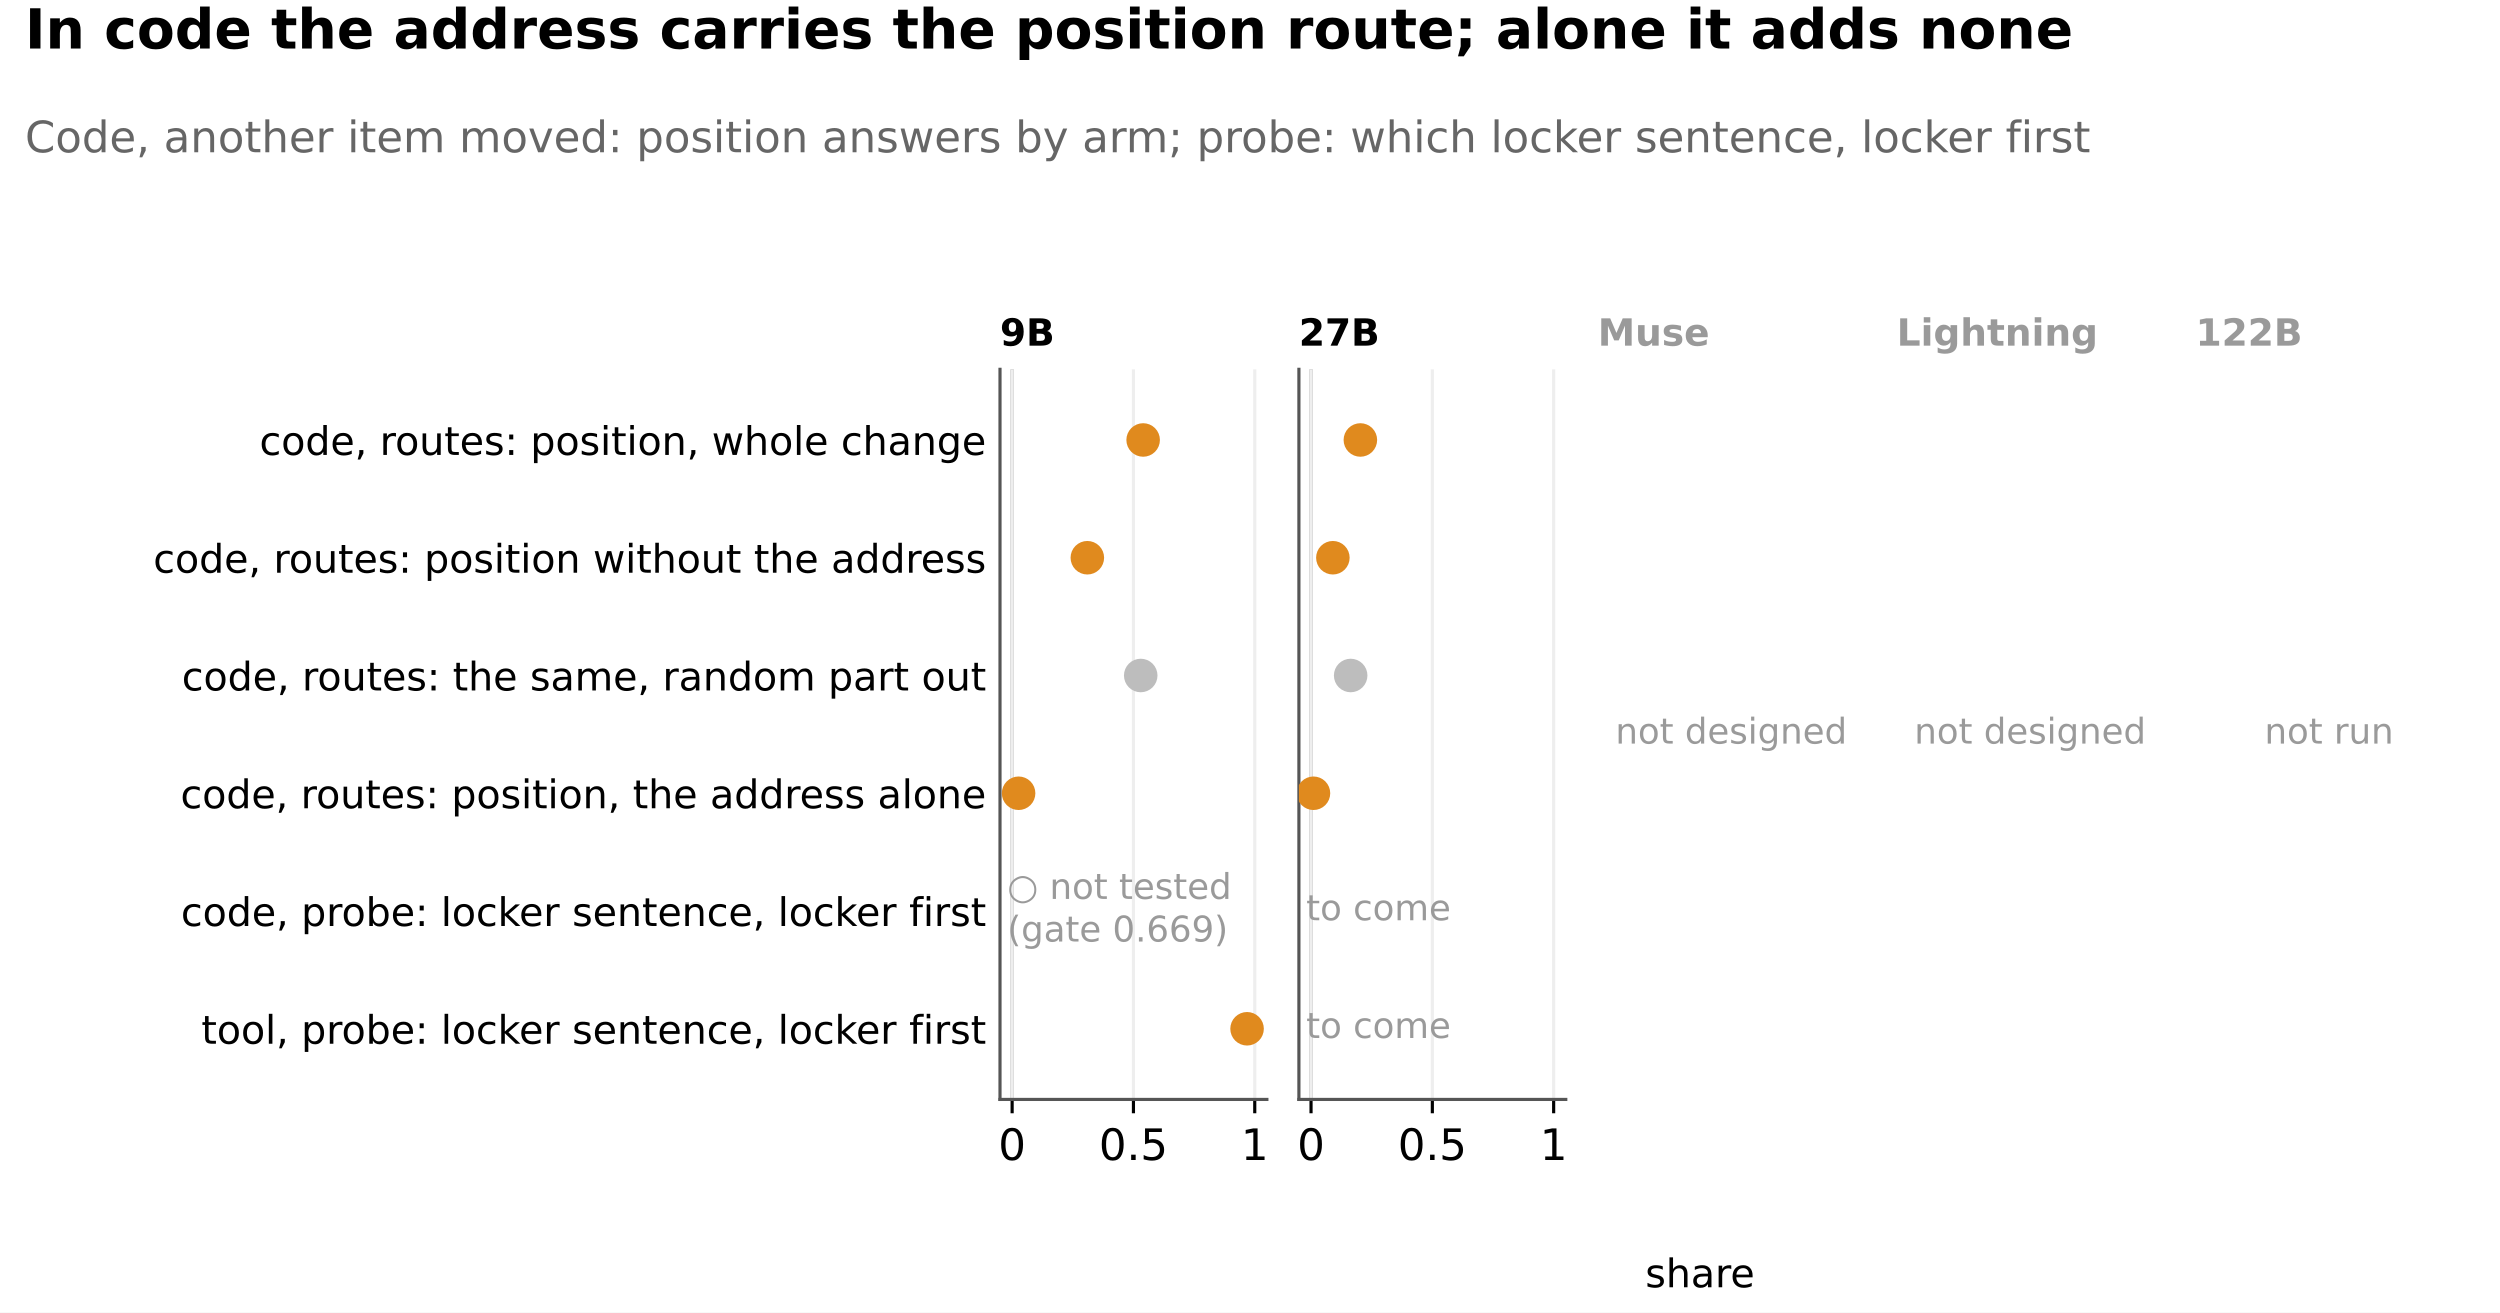
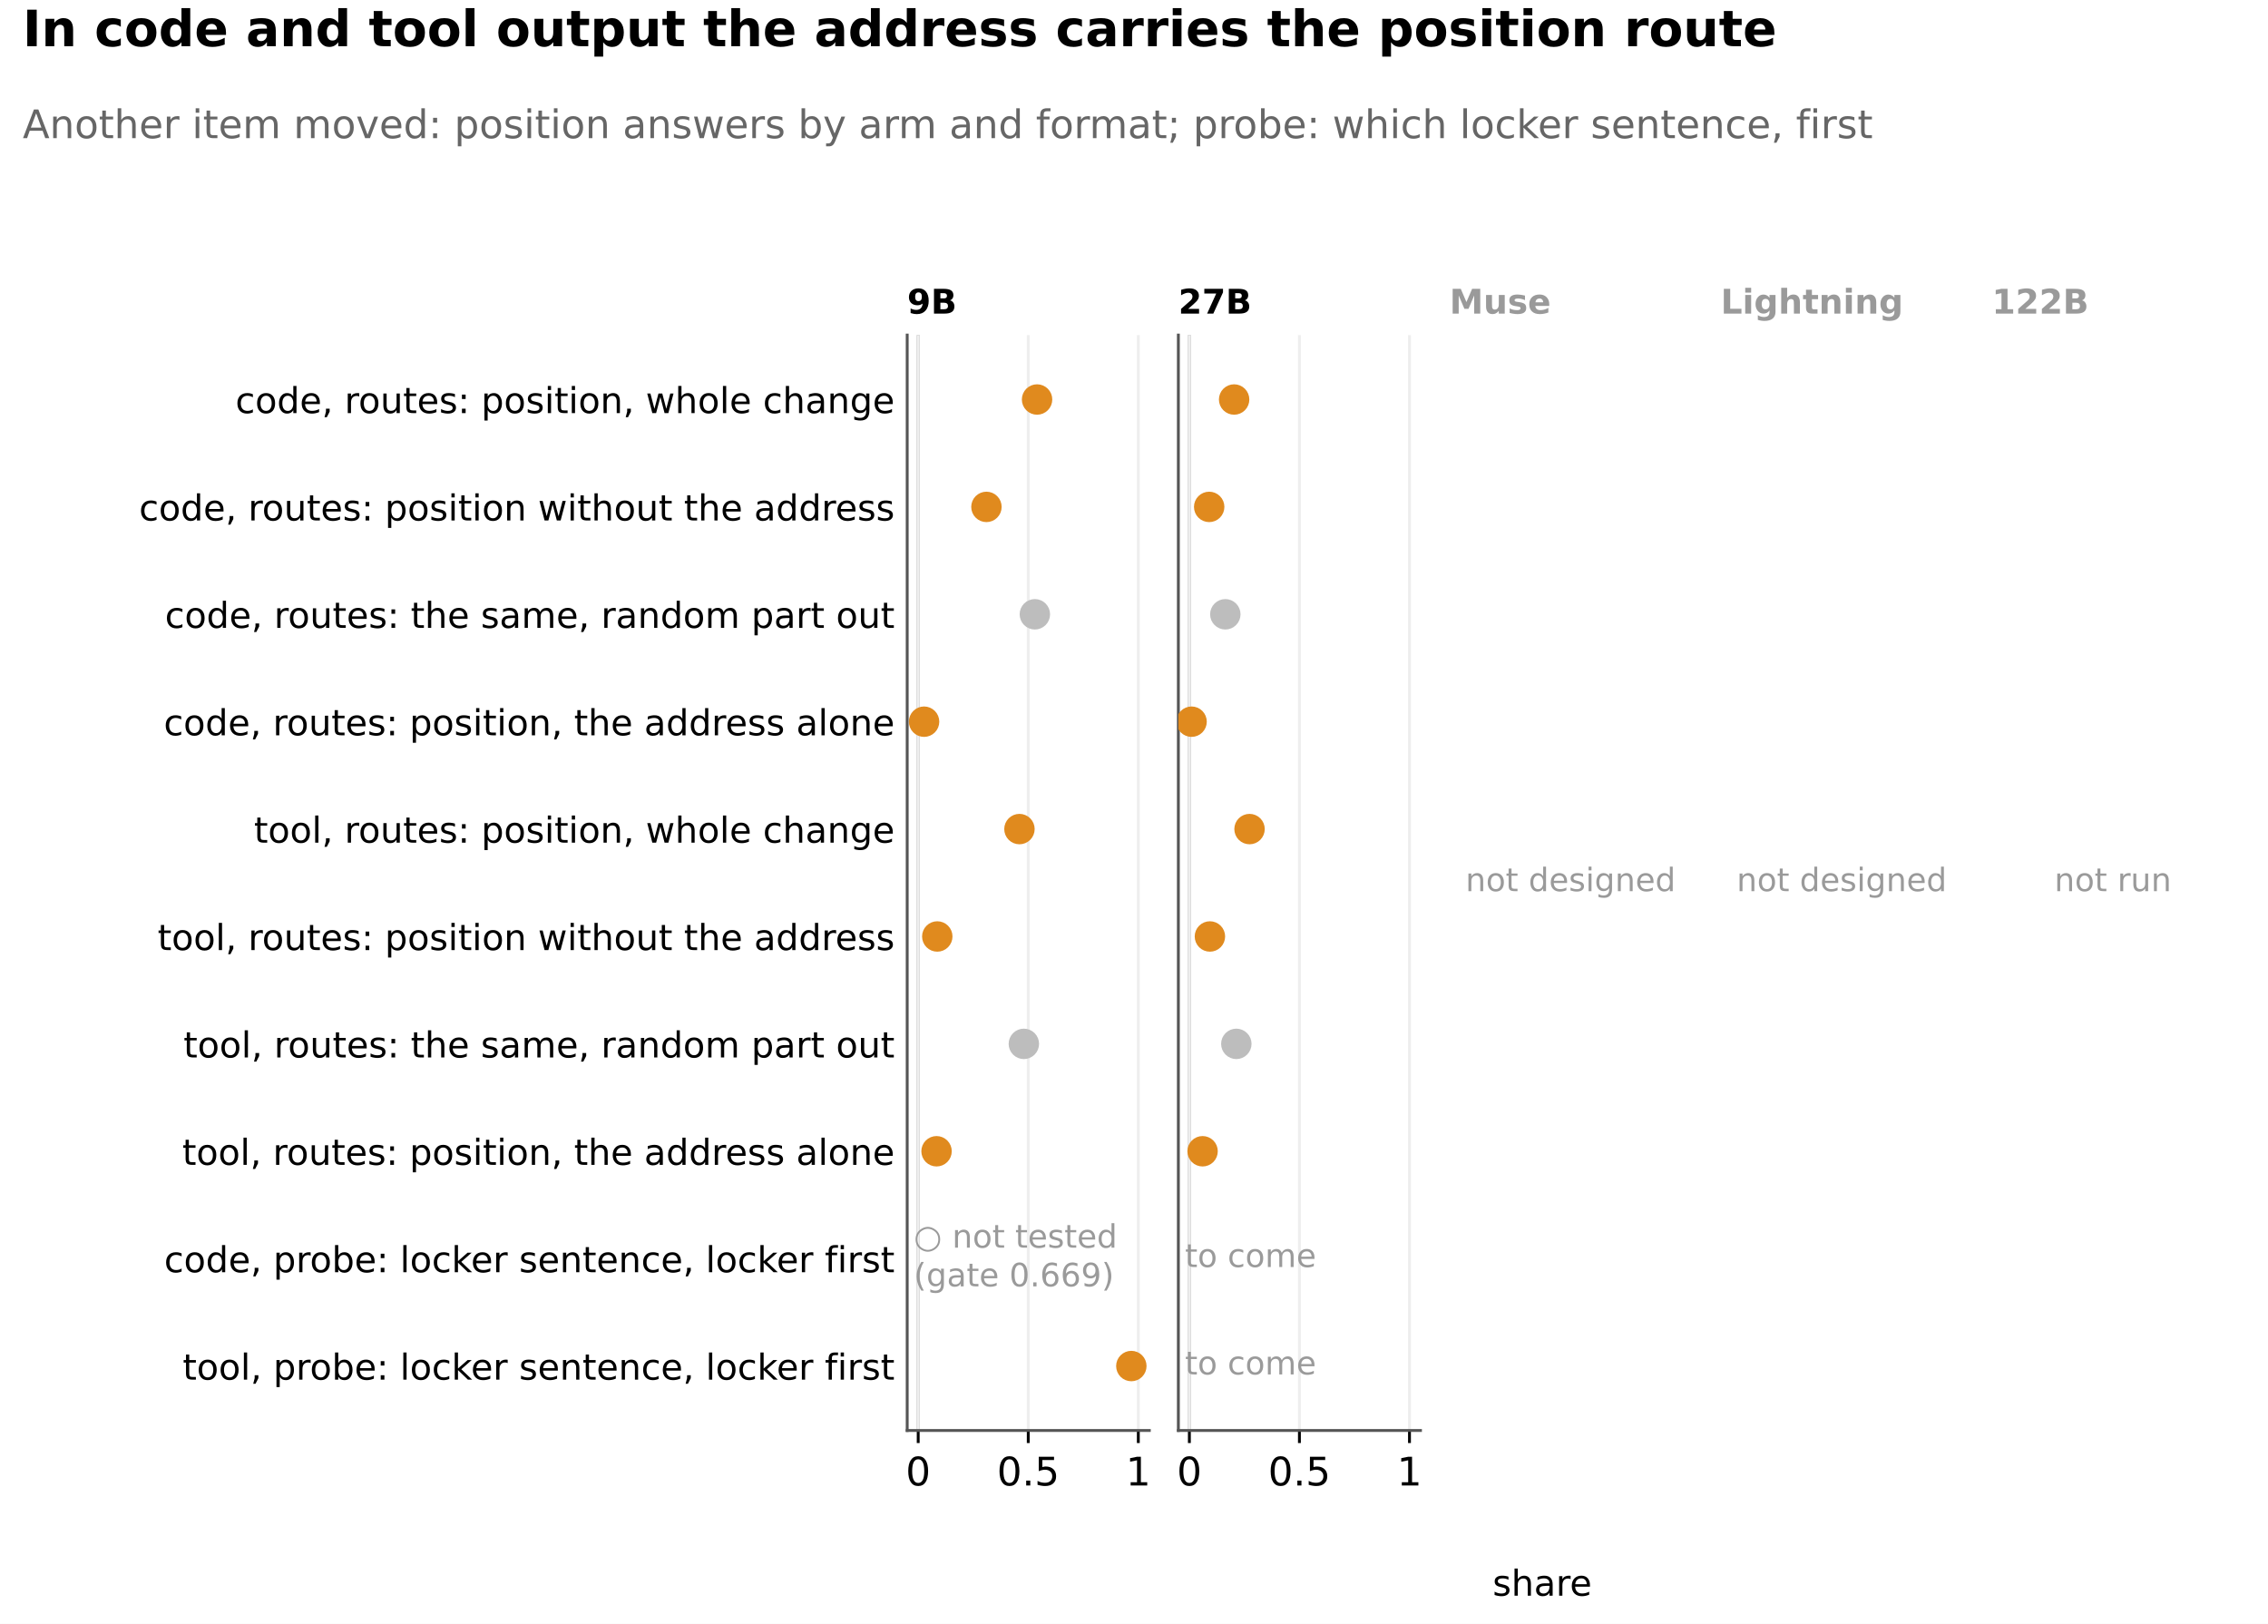
- <svg xmlns="http://www.w3.org/2000/svg" xmlns:xlink="http://www.w3.org/1999/xlink" width="633.6pt" height="332.64pt" viewBox="0 0 633.6 332.64" version="1.1">
+ <svg xmlns="http://www.w3.org/2000/svg" xmlns:xlink="http://www.w3.org/1999/xlink" width="633.6pt" height="453.6pt" viewBox="0 0 633.6 453.6" version="1.1">
  <defs>
    <style type="text/css">*{stroke-linejoin: round; stroke-linecap: butt}</style>
  </defs>
  <g id="figure_1">
    <g id="patch_1">
-       <path d="M 0 332.64  L 633.6 332.64  L 633.6 0  L 0 0  z " style="fill: #ffffff" />
+       <path d="M 0 453.6  L 633.6 453.6  L 633.6 0  L 0 0  z " style="fill: #ffffff" />
    </g>
    <g id="axes_1">
      <g id="patch_2">
-         <path d="M 253.44 278.64  L 321.078 278.64  L 321.078 93.6  L 253.44 93.6  z " style="fill: #ffffff" />
+         <path d="M 253.44 399.6  L 321.078 399.6  L 321.078 93.6  L 253.44 93.6  z " style="fill: #ffffff" />
      </g>
      <g id="line2d_1">
-         <path d="M 256.514 278.64  L 256.514 93.6  " clip-path="url(#pa0e2d86a57)" style="fill: none; stroke: #999999; stroke-width: 0.8; stroke-linecap: square" />
+         <path d="M 256.514 399.6  L 256.514 93.6  " clip-path="url(#p64f26c3199)" style="fill: none; stroke: #999999; stroke-width: 0.8; stroke-linecap: square" />
      </g>
      <g id="matplotlib.axis_1">
        <g id="xtick_1">
          <g id="line2d_2">
-             <path d="M 256.514 278.64  L 256.514 93.6  " clip-path="url(#pa0e2d86a57)" style="fill: none; stroke: #eeeeee; stroke-width: 0.8; stroke-linecap: square" />
+             <path d="M 256.514 399.6  L 256.514 93.6  " clip-path="url(#p64f26c3199)" style="fill: none; stroke: #eeeeee; stroke-width: 0.8; stroke-linecap: square" />
          </g>
          <g id="line2d_3">
            <defs>
-               <path id="m071f15748c" d="M 0 0  L 0 3.5  " style="stroke: #000000; stroke-width: 0.8" />
+               <path id="m9d9a8c5afd" d="M 0 0  L 0 3.5  " style="stroke: #000000; stroke-width: 0.8" />
            </defs>
            <g>
-               <use xlink:href="#m071f15748c" x="256.514" y="278.64" style="stroke: #000000; stroke-width: 0.8" />
+               <use xlink:href="#m9d9a8c5afd" x="256.514" y="399.6" style="stroke: #000000; stroke-width: 0.8" />
            </g>
          </g>
          <g id="text_1">
-             <text style="font-size: 11px; font-family: 'DejaVu Sans'; text-anchor: middle" x="256.514" y="293.997" transform="rotate(-0 256.5145 293.9974)">0</text>
+             <text style="font-size: 11px; font-family: 'DejaVu Sans'; text-anchor: middle" x="256.514" y="414.957" transform="rotate(-0 256.5145 414.9574)">0</text>
          </g>
        </g>
        <g id="xtick_2">
          <g id="line2d_4">
-             <path d="M 287.259 278.64  L 287.259 93.6  " clip-path="url(#pa0e2d86a57)" style="fill: none; stroke: #eeeeee; stroke-width: 0.8; stroke-linecap: square" />
+             <path d="M 287.259 399.6  L 287.259 93.6  " clip-path="url(#p64f26c3199)" style="fill: none; stroke: #eeeeee; stroke-width: 0.8; stroke-linecap: square" />
          </g>
          <g id="line2d_5">
            <g>
-               <use xlink:href="#m071f15748c" x="287.259" y="278.64" style="stroke: #000000; stroke-width: 0.8" />
+               <use xlink:href="#m9d9a8c5afd" x="287.259" y="399.6" style="stroke: #000000; stroke-width: 0.8" />
            </g>
          </g>
          <g id="text_2">
-             <text style="font-size: 11px; font-family: 'DejaVu Sans'; text-anchor: middle" x="287.259" y="293.997" transform="rotate(-0 287.259 293.9974)">0.5</text>
+             <text style="font-size: 11px; font-family: 'DejaVu Sans'; text-anchor: middle" x="287.259" y="414.957" transform="rotate(-0 287.259 414.9574)">0.5</text>
          </g>
        </g>
        <g id="xtick_3">
          <g id="line2d_6">
-             <path d="M 318.004 278.64  L 318.004 93.6  " clip-path="url(#pa0e2d86a57)" style="fill: none; stroke: #eeeeee; stroke-width: 0.8; stroke-linecap: square" />
+             <path d="M 318.004 399.6  L 318.004 93.6  " clip-path="url(#p64f26c3199)" style="fill: none; stroke: #eeeeee; stroke-width: 0.8; stroke-linecap: square" />
          </g>
          <g id="line2d_7">
            <g>
-               <use xlink:href="#m071f15748c" x="318.004" y="278.64" style="stroke: #000000; stroke-width: 0.8" />
+               <use xlink:href="#m9d9a8c5afd" x="318.004" y="399.6" style="stroke: #000000; stroke-width: 0.8" />
            </g>
          </g>
          <g id="text_3">
-             <text style="font-size: 11px; font-family: 'DejaVu Sans'; text-anchor: middle" x="318.004" y="293.997" transform="rotate(-0 318.0035 293.9974)">1</text>
+             <text style="font-size: 11px; font-family: 'DejaVu Sans'; text-anchor: middle" x="318.004" y="414.957" transform="rotate(-0 318.0035 414.9574)">1</text>
          </g>
        </g>
      </g>
      <g id="matplotlib.axis_2">
        <g id="ytick_1">
          <g id="line2d_8" />
          <g id="text_4">
-             <text style="font-size: 10px; font-family: 'DejaVu Sans'; text-anchor: end" x="249.94" y="115.306" transform="rotate(-0 249.94 115.3063)">code, routes: position, whole change</text>
+             <text style="font-size: 10px; font-family: 'DejaVu Sans'; text-anchor: end" x="249.94" y="115.399" transform="rotate(-0 249.94 115.3992)">code, routes: position, whole change</text>
          </g>
        </g>
        <g id="ytick_2">
          <g id="line2d_9" />
          <g id="text_5">
-             <text style="font-size: 10px; font-family: 'DejaVu Sans'; text-anchor: end" x="249.94" y="145.151" transform="rotate(-0 249.94 145.1515)">code, routes: position without the address</text>
+             <text style="font-size: 10px; font-family: 'DejaVu Sans'; text-anchor: end" x="249.94" y="145.399" transform="rotate(-0 249.94 145.3992)">code, routes: position without the address</text>
          </g>
        </g>
        <g id="ytick_3">
          <g id="line2d_10" />
          <g id="text_6">
-             <text style="font-size: 10px; font-family: 'DejaVu Sans'; text-anchor: end" x="249.94" y="174.997" transform="rotate(-0 249.94 174.9966)">code, routes: the same, random part out</text>
+             <text style="font-size: 10px; font-family: 'DejaVu Sans'; text-anchor: end" x="249.94" y="175.399" transform="rotate(-0 249.94 175.3992)">code, routes: the same, random part out</text>
          </g>
        </g>
        <g id="ytick_4">
          <g id="line2d_11" />
          <g id="text_7">
-             <text style="font-size: 10px; font-family: 'DejaVu Sans'; text-anchor: end" x="249.94" y="204.842" transform="rotate(-0 249.94 204.8418)">code, routes: position, the address alone</text>
+             <text style="font-size: 10px; font-family: 'DejaVu Sans'; text-anchor: end" x="249.94" y="205.399" transform="rotate(-0 249.94 205.3992)">code, routes: position, the address alone</text>
          </g>
        </g>
        <g id="ytick_5">
          <g id="line2d_12" />
          <g id="text_8">
-             <text style="font-size: 10px; font-family: 'DejaVu Sans'; text-anchor: end" x="249.94" y="234.687" transform="rotate(-0 249.94 234.687)">code, probe: locker sentence, locker first</text>
+             <text style="font-size: 10px; font-family: 'DejaVu Sans'; text-anchor: end" x="249.94" y="235.399" transform="rotate(-0 249.94 235.3992)">tool, routes: position, whole change</text>
          </g>
        </g>
        <g id="ytick_6">
          <g id="line2d_13" />
          <g id="text_9">
-             <text style="font-size: 10px; font-family: 'DejaVu Sans'; text-anchor: end" x="249.94" y="264.532" transform="rotate(-0 249.94 264.5321)">tool, probe: locker sentence, locker first</text>
-           </g>
-         </g>
-       </g>
-       <g id="line2d_14">
-         <path d="M 287.164 111.507  L 292.623 111.507  " clip-path="url(#pa0e2d86a57)" style="fill: none; stroke: #e08a1e; stroke-width: 1.6" />
-       </g>
-       <g id="line2d_15">
-         <path d="M 273.284 141.352  L 278.106 141.352  " clip-path="url(#pa0e2d86a57)" style="fill: none; stroke: #e08a1e; stroke-width: 1.6" />
-       </g>
-       <g id="line2d_16">
-         <path d="M 286.38 171.197  L 292.166 171.197  " clip-path="url(#pa0e2d86a57)" style="fill: none; stroke: #bdbdbd; stroke-width: 1.6" />
-       </g>
-       <g id="line2d_17">
-         <path d="M 257.221 201.043  L 259.215 201.043  " clip-path="url(#pa0e2d86a57)" style="fill: none; stroke: #e08a1e; stroke-width: 1.6" />
+             <text style="font-size: 10px; font-family: 'DejaVu Sans'; text-anchor: end" x="249.94" y="265.399" transform="rotate(-0 249.94 265.3992)">tool, routes: position without the address</text>
+           </g>
+         </g>
+         <g id="ytick_7">
+           <g id="line2d_14" />
+           <g id="text_10">
+             <text style="font-size: 10px; font-family: 'DejaVu Sans'; text-anchor: end" x="249.94" y="295.399" transform="rotate(-0 249.94 295.3992)">tool, routes: the same, random part out</text>
+           </g>
+         </g>
+         <g id="ytick_8">
+           <g id="line2d_15" />
+           <g id="text_11">
+             <text style="font-size: 10px; font-family: 'DejaVu Sans'; text-anchor: end" x="249.94" y="325.399" transform="rotate(-0 249.94 325.3992)">tool, routes: position, the address alone</text>
+           </g>
+         </g>
+         <g id="ytick_9">
+           <g id="line2d_16" />
+           <g id="text_12">
+             <text style="font-size: 10px; font-family: 'DejaVu Sans'; text-anchor: end" x="249.94" y="355.399" transform="rotate(-0 249.94 355.3992)">code, probe: locker sentence, locker first</text>
+           </g>
+         </g>
+         <g id="ytick_10">
+           <g id="line2d_17" />
+           <g id="text_13">
+             <text style="font-size: 10px; font-family: 'DejaVu Sans'; text-anchor: end" x="249.94" y="385.399" transform="rotate(-0 249.94 385.3992)">tool, probe: locker sentence, locker first</text>
+           </g>
+         </g>
      </g>
      <g id="line2d_18">
-         <path d="M 315.198 260.733  L 316.861 260.733  " clip-path="url(#pa0e2d86a57)" style="fill: none; stroke: #e08a1e; stroke-width: 1.6" />
+         <path d="M 287.164 111.6  L 292.623 111.6  " clip-path="url(#p64f26c3199)" style="fill: none; stroke: #e08a1e; stroke-width: 1.6" />
+       </g>
+       <g id="line2d_19">
+         <path d="M 273.284 141.6  L 278.106 141.6  " clip-path="url(#p64f26c3199)" style="fill: none; stroke: #e08a1e; stroke-width: 1.6" />
+       </g>
+       <g id="line2d_20">
+         <path d="M 286.38 171.6  L 292.166 171.6  " clip-path="url(#p64f26c3199)" style="fill: none; stroke: #bdbdbd; stroke-width: 1.6" />
+       </g>
+       <g id="line2d_21">
+         <path d="M 257.221 201.6  L 259.215 201.6  " clip-path="url(#p64f26c3199)" style="fill: none; stroke: #e08a1e; stroke-width: 1.6" />
+       </g>
+       <g id="line2d_22">
+         <path d="M 281.958 231.6  L 287.585 231.6  " clip-path="url(#p64f26c3199)" style="fill: none; stroke: #e08a1e; stroke-width: 1.6" />
+       </g>
+       <g id="line2d_23">
+         <path d="M 259.868 261.6  L 263.973 261.6  " clip-path="url(#p64f26c3199)" style="fill: none; stroke: #e08a1e; stroke-width: 1.6" />
+       </g>
+       <g id="line2d_24">
+         <path d="M 282.601 291.6  L 289.164 291.6  " clip-path="url(#p64f26c3199)" style="fill: none; stroke: #bdbdbd; stroke-width: 1.6" />
+       </g>
+       <g id="line2d_25">
+         <path d="M 259.599 321.6  L 263.901 321.6  " clip-path="url(#p64f26c3199)" style="fill: none; stroke: #e08a1e; stroke-width: 1.6" />
+       </g>
+       <g id="line2d_26">
+         <path d="M 315.198 381.6  L 316.861 381.6  " clip-path="url(#p64f26c3199)" style="fill: none; stroke: #e08a1e; stroke-width: 1.6" />
      </g>
      <g id="patch_3">
-         <path d="M 253.44 278.64  L 253.44 93.6  " style="fill: none; stroke: #555555; stroke-width: 0.8; stroke-linejoin: miter; stroke-linecap: square" />
+         <path d="M 253.44 399.6  L 253.44 93.6  " style="fill: none; stroke: #555555; stroke-width: 0.8; stroke-linejoin: miter; stroke-linecap: square" />
      </g>
      <g id="patch_4">
-         <path d="M 253.44 278.64  L 321.078 278.64  " style="fill: none; stroke: #555555; stroke-width: 0.8; stroke-linejoin: miter; stroke-linecap: square" />
-       </g>
-       <g id="line2d_19">
+         <path d="M 253.44 399.6  L 321.078 399.6  " style="fill: none; stroke: #555555; stroke-width: 0.8; stroke-linejoin: miter; stroke-linecap: square" />
+       </g>
+       <g id="line2d_27">
        <defs>
-           <path id="md4e9da9009" d="M 0 3.5  C 0.928 3.5 1.819 3.131 2.475 2.475  C 3.131 1.819 3.5 0.928 3.5 0  C 3.5 -0.928 3.131 -1.819 2.475 -2.475  C 1.819 -3.131 0.928 -3.5 0 -3.5  C -0.928 -3.5 -1.819 -3.131 -2.475 -2.475  C -3.131 -1.819 -3.5 -0.928 -3.5 0  C -3.5 0.928 -3.131 1.819 -2.475 2.475  C -1.819 3.131 -0.928 3.5 0 3.5  z " style="stroke: #e08a1e; stroke-width: 1.5" />
+           <path id="m78626f4e83" d="M 0 3.5  C 0.928 3.5 1.819 3.131 2.475 2.475  C 3.131 1.819 3.5 0.928 3.5 0  C 3.5 -0.928 3.131 -1.819 2.475 -2.475  C 1.819 -3.131 0.928 -3.5 0 -3.5  C -0.928 -3.5 -1.819 -3.131 -2.475 -2.475  C -3.131 -1.819 -3.5 -0.928 -3.5 0  C -3.5 0.928 -3.131 1.819 -2.475 2.475  C -1.819 3.131 -0.928 3.5 0 3.5  z " style="stroke: #e08a1e; stroke-width: 1.5" />
        </defs>
-         <g clip-path="url(#pa0e2d86a57)">
-           <use xlink:href="#md4e9da9009" x="289.719" y="111.507" style="fill: #e08a1e; stroke: #e08a1e; stroke-width: 1.5" />
-         </g>
-       </g>
-       <g id="line2d_20">
-         <g clip-path="url(#pa0e2d86a57)">
-           <use xlink:href="#md4e9da9009" x="275.576" y="141.352" style="fill: #e08a1e; stroke: #e08a1e; stroke-width: 1.5" />
-         </g>
-       </g>
-       <g id="line2d_21">
+         <g clip-path="url(#p64f26c3199)">
+           <use xlink:href="#m78626f4e83" x="289.719" y="111.6" style="fill: #e08a1e; stroke: #e08a1e; stroke-width: 1.5" />
+         </g>
+       </g>
+       <g id="line2d_28">
+         <g clip-path="url(#p64f26c3199)">
+           <use xlink:href="#m78626f4e83" x="275.576" y="141.6" style="fill: #e08a1e; stroke: #e08a1e; stroke-width: 1.5" />
+         </g>
+       </g>
+       <g id="line2d_29">
        <defs>
-           <path id="m350bce3944" d="M 0 3.5  C 0.928 3.5 1.819 3.131 2.475 2.475  C 3.131 1.819 3.5 0.928 3.5 0  C 3.5 -0.928 3.131 -1.819 2.475 -2.475  C 1.819 -3.131 0.928 -3.5 0 -3.5  C -0.928 -3.5 -1.819 -3.131 -2.475 -2.475  C -3.131 -1.819 -3.5 -0.928 -3.5 0  C -3.5 0.928 -3.131 1.819 -2.475 2.475  C -1.819 3.131 -0.928 3.5 0 3.5  z " style="stroke: #bdbdbd; stroke-width: 1.5" />
+           <path id="ma3477581e6" d="M 0 3.5  C 0.928 3.5 1.819 3.131 2.475 2.475  C 3.131 1.819 3.5 0.928 3.5 0  C 3.5 -0.928 3.131 -1.819 2.475 -2.475  C 1.819 -3.131 0.928 -3.5 0 -3.5  C -0.928 -3.5 -1.819 -3.131 -2.475 -2.475  C -3.131 -1.819 -3.5 -0.928 -3.5 0  C -3.5 0.928 -3.131 1.819 -2.475 2.475  C -1.819 3.131 -0.928 3.5 0 3.5  z " style="stroke: #bdbdbd; stroke-width: 1.5" />
        </defs>
-         <g clip-path="url(#pa0e2d86a57)">
-           <use xlink:href="#m350bce3944" x="289.104" y="171.197" style="fill: #bdbdbd; stroke: #bdbdbd; stroke-width: 1.5" />
-         </g>
-       </g>
-       <g id="line2d_22">
-         <g clip-path="url(#pa0e2d86a57)">
-           <use xlink:href="#md4e9da9009" x="258.154" y="201.043" style="fill: #e08a1e; stroke: #e08a1e; stroke-width: 1.5" />
-         </g>
-       </g>
-       <g id="text_10">
-         <text style="font-size: 9px; font-family: 'DejaVu Sans'; fill: #9a9a9a" transform="translate(255.2847 227.8251)">○ not tested</text>
-         <text style="font-size: 9px; font-family: 'DejaVu Sans'; fill: #9a9a9a" transform="translate(255.2847 238.6269)">(gate 0.669)</text>
-       </g>
-       <g id="line2d_23">
-         <g clip-path="url(#pa0e2d86a57)">
-           <use xlink:href="#md4e9da9009" x="316.057" y="260.733" style="fill: #e08a1e; stroke: #e08a1e; stroke-width: 1.5" />
-         </g>
-       </g>
-       <g id="text_11">
+         <g clip-path="url(#p64f26c3199)">
+           <use xlink:href="#ma3477581e6" x="289.104" y="171.6" style="fill: #bdbdbd; stroke: #bdbdbd; stroke-width: 1.5" />
+         </g>
+       </g>
+       <g id="line2d_30">
+         <g clip-path="url(#p64f26c3199)">
+           <use xlink:href="#m78626f4e83" x="258.154" y="201.6" style="fill: #e08a1e; stroke: #e08a1e; stroke-width: 1.5" />
+         </g>
+       </g>
+       <g id="line2d_31">
+         <g clip-path="url(#p64f26c3199)">
+           <use xlink:href="#m78626f4e83" x="284.799" y="231.6" style="fill: #e08a1e; stroke: #e08a1e; stroke-width: 1.5" />
+         </g>
+       </g>
+       <g id="line2d_32">
+         <g clip-path="url(#p64f26c3199)">
+           <use xlink:href="#m78626f4e83" x="261.844" y="261.6" style="fill: #e08a1e; stroke: #e08a1e; stroke-width: 1.5" />
+         </g>
+       </g>
+       <g id="line2d_33">
+         <g clip-path="url(#p64f26c3199)">
+           <use xlink:href="#ma3477581e6" x="286.029" y="291.6" style="fill: #bdbdbd; stroke: #bdbdbd; stroke-width: 1.5" />
+         </g>
+       </g>
+       <g id="line2d_34">
+         <g clip-path="url(#p64f26c3199)">
+           <use xlink:href="#m78626f4e83" x="261.639" y="321.6" style="fill: #e08a1e; stroke: #e08a1e; stroke-width: 1.5" />
+         </g>
+       </g>
+       <g id="text_14">
+         <text style="font-size: 9px; font-family: 'DejaVu Sans'; fill: #9a9a9a" transform="translate(255.2847 348.5374)">○ not tested</text>
+         <text style="font-size: 9px; font-family: 'DejaVu Sans'; fill: #9a9a9a" transform="translate(255.2847 359.3391)">(gate 0.669)</text>
+       </g>
+       <g id="line2d_35">
+         <g clip-path="url(#p64f26c3199)">
+           <use xlink:href="#m78626f4e83" x="316.057" y="381.6" style="fill: #e08a1e; stroke: #e08a1e; stroke-width: 1.5" />
+         </g>
+       </g>
+       <g id="text_15">
        <text style="font-weight: 700; font-size: 9.5px; font-family: 'DejaVu Sans'; text-anchor: start" x="253.44" y="87.6" transform="rotate(-0 253.44 87.6)">9B</text>
      </g>
    </g>
    <g id="axes_2">
      <g id="patch_5">
-         <path d="M 329.195 278.64  L 396.832 278.64  L 396.832 93.6  L 329.195 93.6  z " style="fill: #ffffff" />
-       </g>
-       <g id="line2d_24">
-         <path d="M 332.269 278.64  L 332.269 93.6  " clip-path="url(#p5acf39298f)" style="fill: none; stroke: #999999; stroke-width: 0.8; stroke-linecap: square" />
+         <path d="M 329.195 399.6  L 396.832 399.6  L 396.832 93.6  L 329.195 93.6  z " style="fill: #ffffff" />
+       </g>
+       <g id="line2d_36">
+         <path d="M 332.269 399.6  L 332.269 93.6  " clip-path="url(#p9362817dd7)" style="fill: none; stroke: #999999; stroke-width: 0.8; stroke-linecap: square" />
      </g>
      <g id="matplotlib.axis_3">
        <g id="xtick_4">
-           <g id="line2d_25">
-             <path d="M 332.269 278.64  L 332.269 93.6  " clip-path="url(#p5acf39298f)" style="fill: none; stroke: #eeeeee; stroke-width: 0.8; stroke-linecap: square" />
-           </g>
-           <g id="line2d_26">
-             <g>
-               <use xlink:href="#m071f15748c" x="332.269" y="278.64" style="stroke: #000000; stroke-width: 0.8" />
-             </g>
-           </g>
-           <g id="text_12">
-             <text style="font-size: 11px; font-family: 'DejaVu Sans'; text-anchor: middle" x="332.269" y="293.997" transform="rotate(-0 332.269 293.9974)">0</text>
+           <g id="line2d_37">
+             <path d="M 332.269 399.6  L 332.269 93.6  " clip-path="url(#p9362817dd7)" style="fill: none; stroke: #eeeeee; stroke-width: 0.8; stroke-linecap: square" />
+           </g>
+           <g id="line2d_38">
+             <g>
+               <use xlink:href="#m9d9a8c5afd" x="332.269" y="399.6" style="stroke: #000000; stroke-width: 0.8" />
+             </g>
+           </g>
+           <g id="text_16">
+             <text style="font-size: 11px; font-family: 'DejaVu Sans'; text-anchor: middle" x="332.269" y="414.957" transform="rotate(-0 332.269 414.9574)">0</text>
          </g>
        </g>
        <g id="xtick_5">
-           <g id="line2d_27">
-             <path d="M 363.013 278.64  L 363.013 93.6  " clip-path="url(#p5acf39298f)" style="fill: none; stroke: #eeeeee; stroke-width: 0.8; stroke-linecap: square" />
-           </g>
-           <g id="line2d_28">
-             <g>
-               <use xlink:href="#m071f15748c" x="363.013" y="278.64" style="stroke: #000000; stroke-width: 0.8" />
-             </g>
-           </g>
-           <g id="text_13">
-             <text style="font-size: 11px; font-family: 'DejaVu Sans'; text-anchor: middle" x="363.013" y="293.997" transform="rotate(-0 363.0135 293.9974)">0.5</text>
+           <g id="line2d_39">
+             <path d="M 363.013 399.6  L 363.013 93.6  " clip-path="url(#p9362817dd7)" style="fill: none; stroke: #eeeeee; stroke-width: 0.8; stroke-linecap: square" />
+           </g>
+           <g id="line2d_40">
+             <g>
+               <use xlink:href="#m9d9a8c5afd" x="363.013" y="399.6" style="stroke: #000000; stroke-width: 0.8" />
+             </g>
+           </g>
+           <g id="text_17">
+             <text style="font-size: 11px; font-family: 'DejaVu Sans'; text-anchor: middle" x="363.013" y="414.957" transform="rotate(-0 363.0135 414.9574)">0.5</text>
          </g>
        </g>
        <g id="xtick_6">
-           <g id="line2d_29">
-             <path d="M 393.758 278.64  L 393.758 93.6  " clip-path="url(#p5acf39298f)" style="fill: none; stroke: #eeeeee; stroke-width: 0.8; stroke-linecap: square" />
-           </g>
-           <g id="line2d_30">
-             <g>
-               <use xlink:href="#m071f15748c" x="393.758" y="278.64" style="stroke: #000000; stroke-width: 0.8" />
-             </g>
-           </g>
-           <g id="text_14">
-             <text style="font-size: 11px; font-family: 'DejaVu Sans'; text-anchor: middle" x="393.758" y="293.997" transform="rotate(-0 393.758 293.9974)">1</text>
+           <g id="line2d_41">
+             <path d="M 393.758 399.6  L 393.758 93.6  " clip-path="url(#p9362817dd7)" style="fill: none; stroke: #eeeeee; stroke-width: 0.8; stroke-linecap: square" />
+           </g>
+           <g id="line2d_42">
+             <g>
+               <use xlink:href="#m9d9a8c5afd" x="393.758" y="399.6" style="stroke: #000000; stroke-width: 0.8" />
+             </g>
+           </g>
+           <g id="text_18">
+             <text style="font-size: 11px; font-family: 'DejaVu Sans'; text-anchor: middle" x="393.758" y="414.957" transform="rotate(-0 393.758 414.9574)">1</text>
          </g>
        </g>
      </g>
      <g id="matplotlib.axis_4">
-         <g id="ytick_7">
-           <g id="line2d_31" />
-         </g>
-         <g id="ytick_8">
-           <g id="line2d_32" />
-         </g>
-         <g id="ytick_9">
-           <g id="line2d_33" />
-         </g>
-         <g id="ytick_10">
-           <g id="line2d_34" />
-         </g>
        <g id="ytick_11">
-           <g id="line2d_35" />
+           <g id="line2d_43" />
        </g>
        <g id="ytick_12">
-           <g id="line2d_36" />
-         </g>
-       </g>
-       <g id="line2d_37">
-         <path d="M 341.993 111.507  L 347.449 111.507  " clip-path="url(#p5acf39298f)" style="fill: none; stroke: #e08a1e; stroke-width: 1.6" />
-       </g>
-       <g id="line2d_38">
-         <path d="M 335.76 141.352  L 339.742 141.352  " clip-path="url(#p5acf39298f)" style="fill: none; stroke: #e08a1e; stroke-width: 1.6" />
-       </g>
-       <g id="line2d_39">
-         <path d="M 339.985 171.197  L 344.42 171.197  " clip-path="url(#p5acf39298f)" style="fill: none; stroke: #bdbdbd; stroke-width: 1.6" />
-       </g>
-       <g id="line2d_40">
-         <path d="M 332.269 201.043  L 333.515 201.043  " clip-path="url(#p5acf39298f)" style="fill: none; stroke: #e08a1e; stroke-width: 1.6" />
+           <g id="line2d_44" />
+         </g>
+         <g id="ytick_13">
+           <g id="line2d_45" />
+         </g>
+         <g id="ytick_14">
+           <g id="line2d_46" />
+         </g>
+         <g id="ytick_15">
+           <g id="line2d_47" />
+         </g>
+         <g id="ytick_16">
+           <g id="line2d_48" />
+         </g>
+         <g id="ytick_17">
+           <g id="line2d_49" />
+         </g>
+         <g id="ytick_18">
+           <g id="line2d_50" />
+         </g>
+         <g id="ytick_19">
+           <g id="line2d_51" />
+         </g>
+         <g id="ytick_20">
+           <g id="line2d_52" />
+         </g>
+       </g>
+       <g id="line2d_53">
+         <path d="M 341.993 111.6  L 347.449 111.6  " clip-path="url(#p9362817dd7)" style="fill: none; stroke: #e08a1e; stroke-width: 1.6" />
+       </g>
+       <g id="line2d_54">
+         <path d="M 335.76 141.6  L 339.742 141.6  " clip-path="url(#p9362817dd7)" style="fill: none; stroke: #e08a1e; stroke-width: 1.6" />
+       </g>
+       <g id="line2d_55">
+         <path d="M 339.985 171.6  L 344.42 171.6  " clip-path="url(#p9362817dd7)" style="fill: none; stroke: #bdbdbd; stroke-width: 1.6" />
+       </g>
+       <g id="line2d_56">
+         <path d="M 332.269 201.6  L 333.515 201.6  " clip-path="url(#p9362817dd7)" style="fill: none; stroke: #e08a1e; stroke-width: 1.6" />
+       </g>
+       <g id="line2d_57">
+         <path d="M 345.996 231.6  L 352.078 231.6  " clip-path="url(#p9362817dd7)" style="fill: none; stroke: #e08a1e; stroke-width: 1.6" />
+       </g>
+       <g id="line2d_58">
+         <path d="M 335.899 261.6  L 340.163 261.6  " clip-path="url(#p9362817dd7)" style="fill: none; stroke: #e08a1e; stroke-width: 1.6" />
+       </g>
+       <g id="line2d_59">
+         <path d="M 342.553 291.6  L 347.951 291.6  " clip-path="url(#p9362817dd7)" style="fill: none; stroke: #bdbdbd; stroke-width: 1.6" />
+       </g>
+       <g id="line2d_60">
+         <path d="M 334.472 321.6  L 337.49 321.6  " clip-path="url(#p9362817dd7)" style="fill: none; stroke: #e08a1e; stroke-width: 1.6" />
      </g>
      <g id="patch_6">
-         <path d="M 329.195 278.64  L 329.195 93.6  " style="fill: none; stroke: #555555; stroke-width: 0.8; stroke-linejoin: miter; stroke-linecap: square" />
+         <path d="M 329.195 399.6  L 329.195 93.6  " style="fill: none; stroke: #555555; stroke-width: 0.8; stroke-linejoin: miter; stroke-linecap: square" />
      </g>
      <g id="patch_7">
-         <path d="M 329.195 278.64  L 396.832 278.64  " style="fill: none; stroke: #555555; stroke-width: 0.8; stroke-linejoin: miter; stroke-linecap: square" />
-       </g>
-       <g id="line2d_41">
-         <g clip-path="url(#p5acf39298f)">
-           <use xlink:href="#md4e9da9009" x="344.772" y="111.507" style="fill: #e08a1e; stroke: #e08a1e; stroke-width: 1.5" />
-         </g>
-       </g>
-       <g id="line2d_42">
-         <g clip-path="url(#p5acf39298f)">
-           <use xlink:href="#md4e9da9009" x="337.803" y="141.352" style="fill: #e08a1e; stroke: #e08a1e; stroke-width: 1.5" />
-         </g>
-       </g>
-       <g id="line2d_43">
-         <g clip-path="url(#p5acf39298f)">
-           <use xlink:href="#m350bce3944" x="342.312" y="171.197" style="fill: #bdbdbd; stroke: #bdbdbd; stroke-width: 1.5" />
-         </g>
-       </g>
-       <g id="line2d_44">
-         <g clip-path="url(#p5acf39298f)">
-           <use xlink:href="#md4e9da9009" x="332.884" y="201.043" style="fill: #e08a1e; stroke: #e08a1e; stroke-width: 1.5" />
-         </g>
-       </g>
-       <g id="text_15">
-         <text style="font-size: 9px; font-family: 'DejaVu Sans'; text-anchor: start; fill: #9a9a9a" x="331.039" y="233.226" transform="rotate(-0 331.0392 233.2256)">to come</text>
-       </g>
-       <g id="text_16">
-         <text style="font-size: 9px; font-family: 'DejaVu Sans'; text-anchor: start; fill: #9a9a9a" x="331.039" y="263.071" transform="rotate(-0 331.0392 263.0708)">to come</text>
-       </g>
-       <g id="text_17">
+         <path d="M 329.195 399.6  L 396.832 399.6  " style="fill: none; stroke: #555555; stroke-width: 0.8; stroke-linejoin: miter; stroke-linecap: square" />
+       </g>
+       <g id="line2d_61">
+         <g clip-path="url(#p9362817dd7)">
+           <use xlink:href="#m78626f4e83" x="344.772" y="111.6" style="fill: #e08a1e; stroke: #e08a1e; stroke-width: 1.5" />
+         </g>
+       </g>
+       <g id="line2d_62">
+         <g clip-path="url(#p9362817dd7)">
+           <use xlink:href="#m78626f4e83" x="337.803" y="141.6" style="fill: #e08a1e; stroke: #e08a1e; stroke-width: 1.5" />
+         </g>
+       </g>
+       <g id="line2d_63">
+         <g clip-path="url(#p9362817dd7)">
+           <use xlink:href="#ma3477581e6" x="342.312" y="171.6" style="fill: #bdbdbd; stroke: #bdbdbd; stroke-width: 1.5" />
+         </g>
+       </g>
+       <g id="line2d_64">
+         <g clip-path="url(#p9362817dd7)">
+           <use xlink:href="#m78626f4e83" x="332.884" y="201.6" style="fill: #e08a1e; stroke: #e08a1e; stroke-width: 1.5" />
+         </g>
+       </g>
+       <g id="line2d_65">
+         <g clip-path="url(#p9362817dd7)">
+           <use xlink:href="#m78626f4e83" x="349.076" y="231.6" style="fill: #e08a1e; stroke: #e08a1e; stroke-width: 1.5" />
+         </g>
+       </g>
+       <g id="line2d_66">
+         <g clip-path="url(#p9362817dd7)">
+           <use xlink:href="#m78626f4e83" x="338.008" y="261.6" style="fill: #e08a1e; stroke: #e08a1e; stroke-width: 1.5" />
+         </g>
+       </g>
+       <g id="line2d_67">
+         <g clip-path="url(#p9362817dd7)">
+           <use xlink:href="#ma3477581e6" x="345.387" y="291.6" style="fill: #bdbdbd; stroke: #bdbdbd; stroke-width: 1.5" />
+         </g>
+       </g>
+       <g id="line2d_68">
+         <g clip-path="url(#p9362817dd7)">
+           <use xlink:href="#m78626f4e83" x="335.958" y="321.6" style="fill: #e08a1e; stroke: #e08a1e; stroke-width: 1.5" />
+         </g>
+       </g>
+       <g id="text_19">
+         <text style="font-size: 9px; font-family: 'DejaVu Sans'; text-anchor: start; fill: #9a9a9a" x="331.039" y="353.938" transform="rotate(-0 331.0392 353.9379)">to come</text>
+       </g>
+       <g id="text_20">
+         <text style="font-size: 9px; font-family: 'DejaVu Sans'; text-anchor: start; fill: #9a9a9a" x="331.039" y="383.938" transform="rotate(-0 331.0392 383.9379)">to come</text>
+       </g>
+       <g id="text_21">
        <text style="font-weight: 700; font-size: 9.5px; font-family: 'DejaVu Sans'; text-anchor: start" x="329.195" y="87.6" transform="rotate(-0 329.1945 87.6)">27B</text>
      </g>
    </g>
    <g id="axes_3">
      <g id="patch_8">
-         <path d="M 404.949 278.64  L 472.587 278.64  L 472.587 93.6  L 404.949 93.6  z " style="fill: #ffffff" />
+         <path d="M 404.949 399.6  L 472.587 399.6  L 472.587 93.6  L 404.949 93.6  z " style="fill: #ffffff" />
      </g>
      <g id="matplotlib.axis_5" />
      <g id="matplotlib.axis_6" />
-       <g id="text_18">
-         <text style="font-size: 9px; font-family: 'DejaVu Sans'; text-anchor: middle; fill: #9a9a9a" x="438.768" y="188.458" transform="rotate(-0 438.768 188.4582)">not designed</text>
-       </g>
-       <g id="text_19">
+       <g id="text_22">
+         <text style="font-size: 9px; font-family: 'DejaVu Sans'; text-anchor: middle; fill: #9a9a9a" x="438.768" y="248.938" transform="rotate(-0 438.768 248.9382)">not designed</text>
+       </g>
+       <g id="text_23">
        <text style="font-weight: 700; font-size: 9.5px; font-family: 'DejaVu Sans'; text-anchor: start; fill: #9a9a9a" x="404.949" y="87.6" transform="rotate(-0 404.949 87.6)">Muse</text>
      </g>
    </g>
    <g id="axes_4">
      <g id="patch_9">
-         <path d="M 480.704 278.64  L 548.341 278.64  L 548.341 93.6  L 480.704 93.6  z " style="fill: #ffffff" />
+         <path d="M 480.704 399.6  L 548.341 399.6  L 548.341 93.6  L 480.704 93.6  z " style="fill: #ffffff" />
      </g>
      <g id="matplotlib.axis_7" />
      <g id="matplotlib.axis_8" />
-       <g id="text_20">
-         <text style="font-size: 9px; font-family: 'DejaVu Sans'; text-anchor: middle; fill: #9a9a9a" x="514.523" y="188.458" transform="rotate(-0 514.5225 188.4582)">not designed</text>
-       </g>
-       <g id="text_21">
+       <g id="text_24">
+         <text style="font-size: 9px; font-family: 'DejaVu Sans'; text-anchor: middle; fill: #9a9a9a" x="514.523" y="248.938" transform="rotate(-0 514.5225 248.9382)">not designed</text>
+       </g>
+       <g id="text_25">
        <text style="font-weight: 700; font-size: 9.5px; font-family: 'DejaVu Sans'; text-anchor: start; fill: #9a9a9a" x="480.704" y="87.6" transform="rotate(-0 480.7035 87.6)">Lightning</text>
      </g>
    </g>
    <g id="axes_5">
      <g id="patch_10">
-         <path d="M 556.458 278.64  L 624.096 278.64  L 624.096 93.6  L 556.458 93.6  z " style="fill: #ffffff" />
+         <path d="M 556.458 399.6  L 624.096 399.6  L 624.096 93.6  L 556.458 93.6  z " style="fill: #ffffff" />
      </g>
      <g id="matplotlib.axis_9" />
      <g id="matplotlib.axis_10" />
-       <g id="text_22">
-         <text style="font-size: 9px; font-family: 'DejaVu Sans'; text-anchor: middle; fill: #9a9a9a" x="590.277" y="188.458" transform="rotate(-0 590.277 188.4579)">not run</text>
-       </g>
-       <g id="text_23">
+       <g id="text_26">
+         <text style="font-size: 9px; font-family: 'DejaVu Sans'; text-anchor: middle; fill: #9a9a9a" x="590.277" y="248.938" transform="rotate(-0 590.277 248.9379)">not run</text>
+       </g>
+       <g id="text_27">
        <text style="font-weight: 700; font-size: 9.5px; font-family: 'DejaVu Sans'; text-anchor: start; fill: #9a9a9a" x="556.458" y="87.6" transform="rotate(-0 556.458 87.6)">122B</text>
      </g>
    </g>
-     <g id="text_24">
-       <text style="font-weight: 700; font-size: 14px; font-family: 'DejaVu Sans'; text-anchor: start" x="6.336" y="12.301" transform="rotate(-0 6.336 12.30101)">In code the address carries the position route; alone it adds none</text>
-     </g>
-     <g id="text_25">
-       <text style="font-size: 11px; font-family: 'DejaVu Sans'; text-anchor: start; fill: #666666" x="6.336" y="38.598" transform="rotate(-0 6.336 38.59828)">Code, another item moved: position answers by arm; probe: which locker sentence, locker first</text>
-     </g>
-     <g id="text_26">
-       <text style="font-size: 10px; font-family: 'DejaVu Sans'; text-anchor: middle" x="430.848" y="326.246" transform="rotate(-0 430.848 326.246)">share</text>
+     <g id="text_28">
+       <text style="font-weight: 700; font-size: 14px; font-family: 'DejaVu Sans'; text-anchor: start" x="6.336" y="12.906" transform="rotate(-0 6.336 12.90581)">In code and tool output the address carries the position route</text>
+     </g>
+     <g id="text_29">
+       <text style="font-size: 11px; font-family: 'DejaVu Sans'; text-anchor: start; fill: #666666" x="6.336" y="38.598" transform="rotate(-0 6.336 38.59828)">Another item moved: position answers by arm and format; probe: which locker sentence, first</text>
+     </g>
+     <g id="text_30">
+       <text style="font-size: 10px; font-family: 'DejaVu Sans'; text-anchor: middle" x="430.848" y="445.754" transform="rotate(-0 430.848 445.7545)">share</text>
    </g>
  </g>
  <defs>
-     <clipPath id="pa0e2d86a57">
-       <rect x="253.44" y="93.6" width="67.638" height="185.04" />
+     <clipPath id="p64f26c3199">
+       <rect x="253.44" y="93.6" width="67.638" height="306" />
    </clipPath>
-     <clipPath id="p5acf39298f">
-       <rect x="329.195" y="93.6" width="67.638" height="185.04" />
+     <clipPath id="p9362817dd7">
+       <rect x="329.195" y="93.6" width="67.638" height="306" />
    </clipPath>
  </defs>
</svg>
